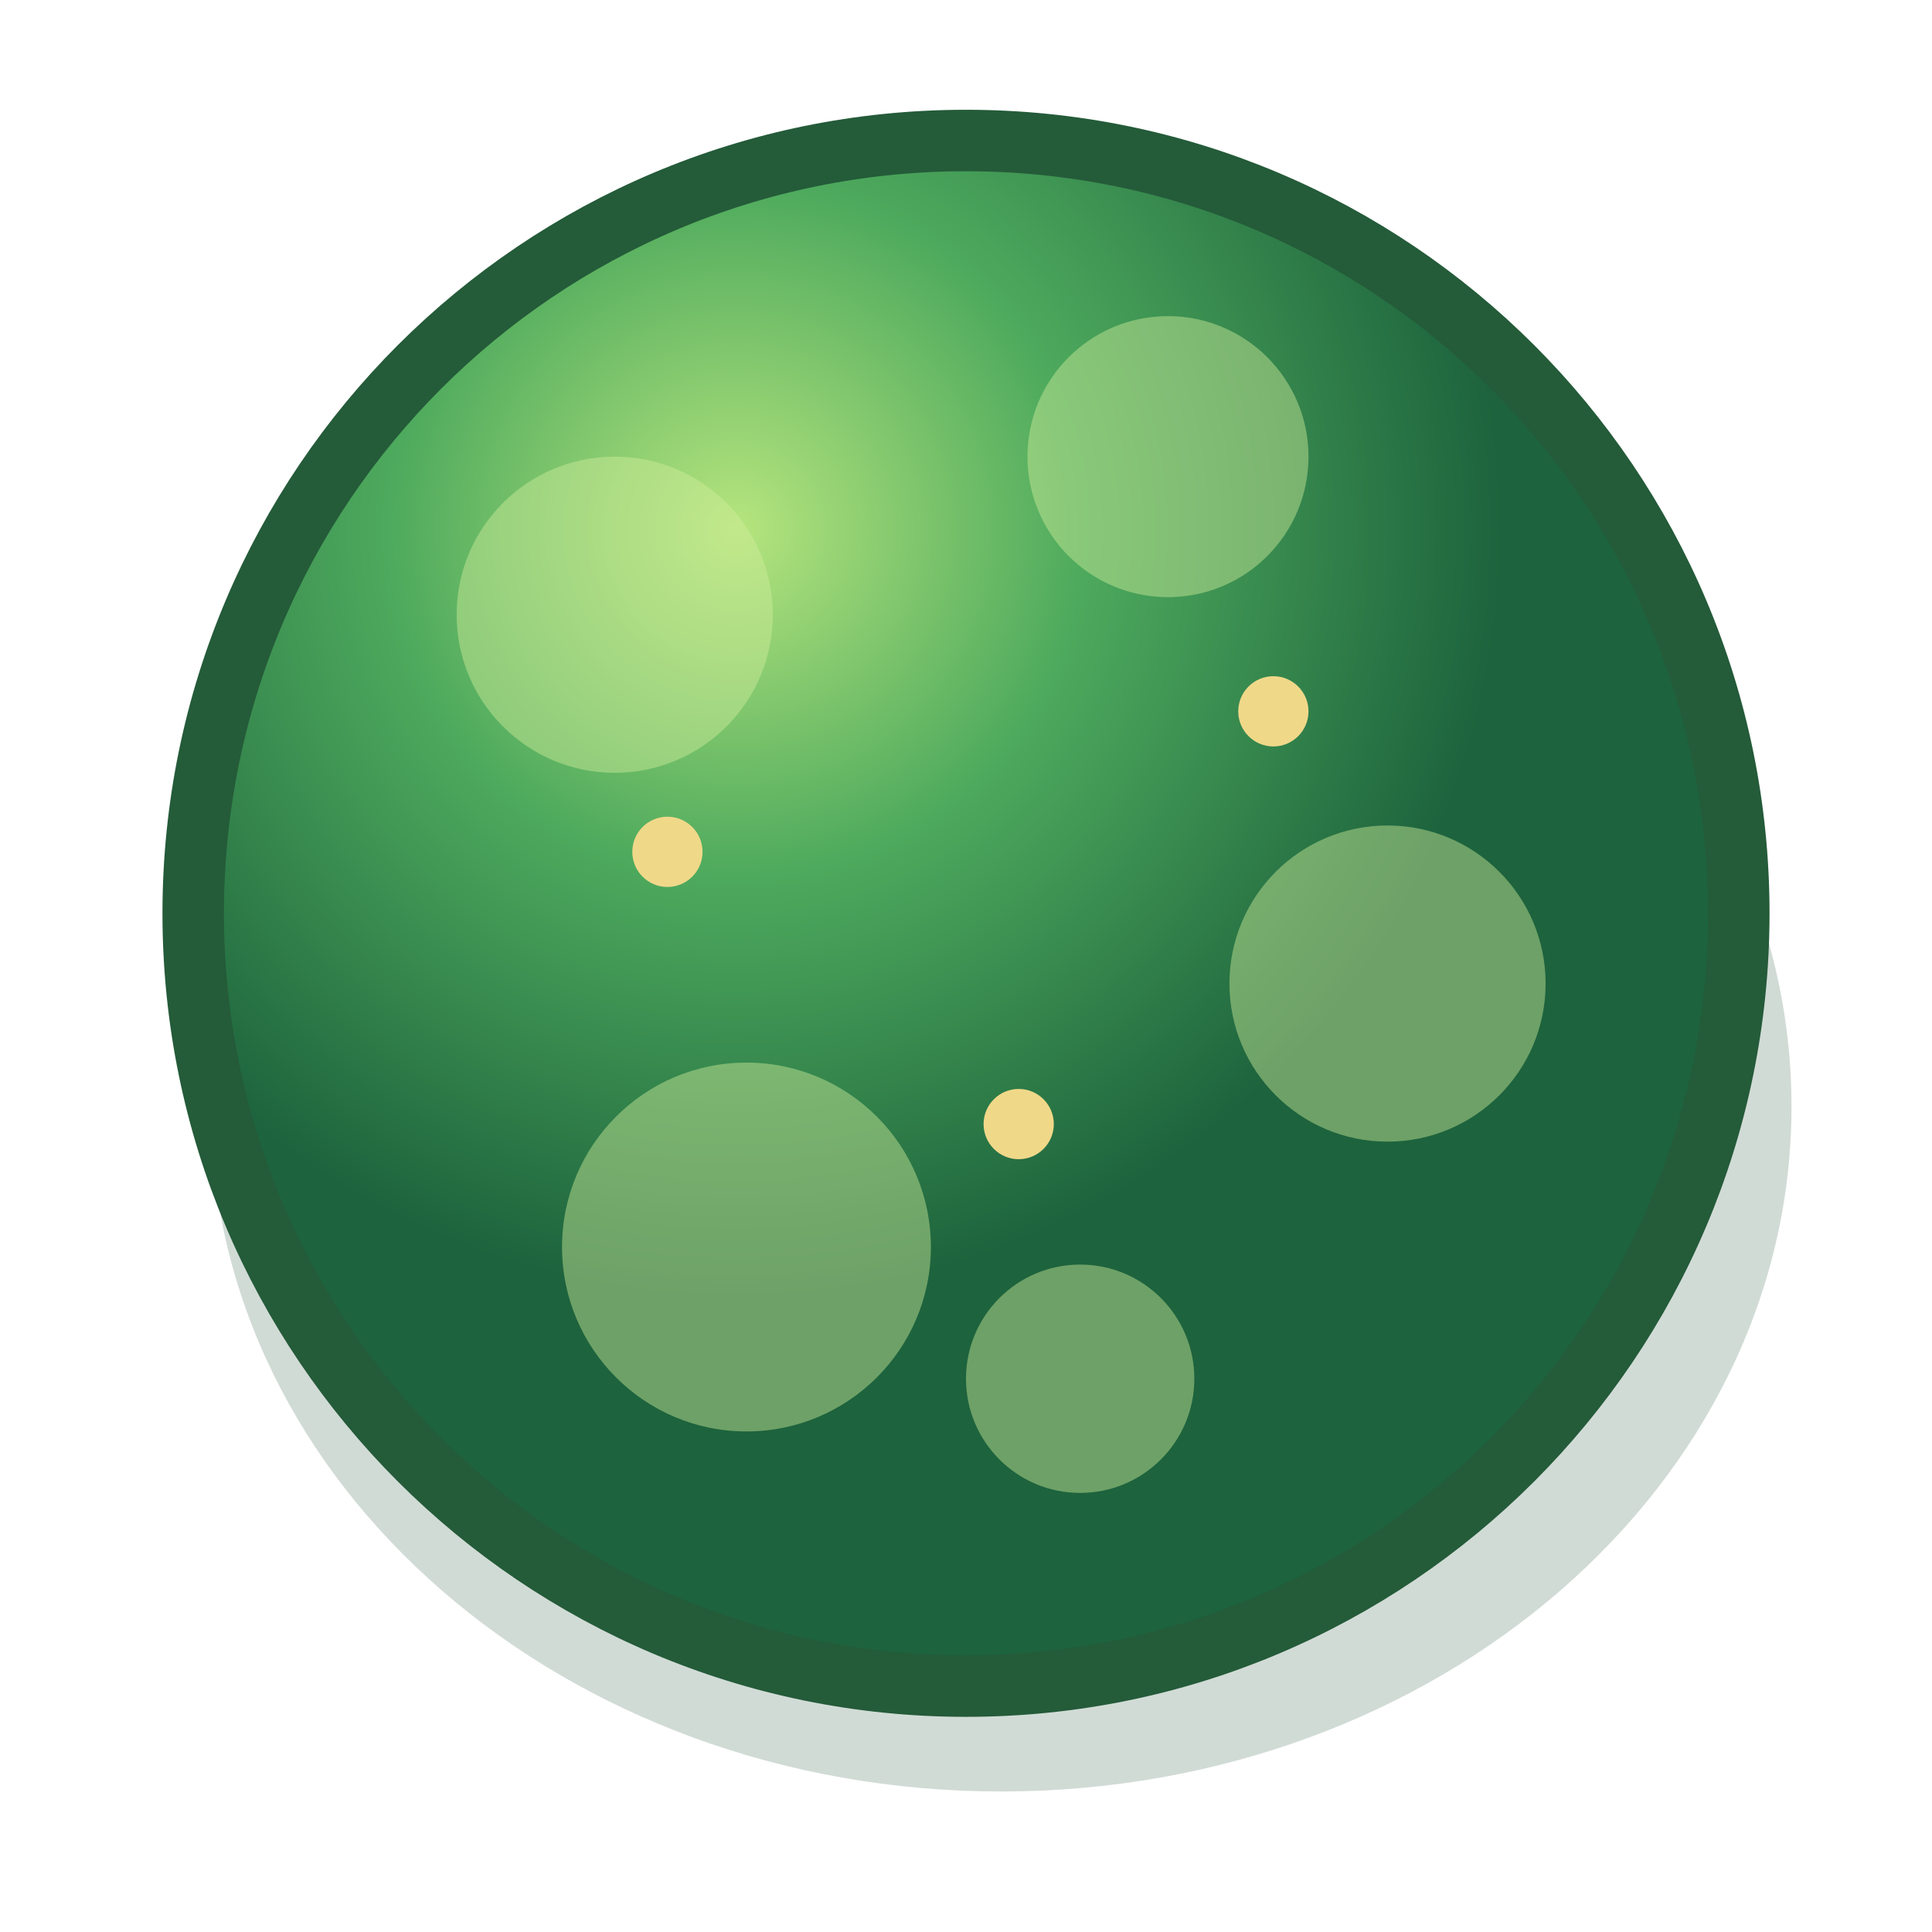
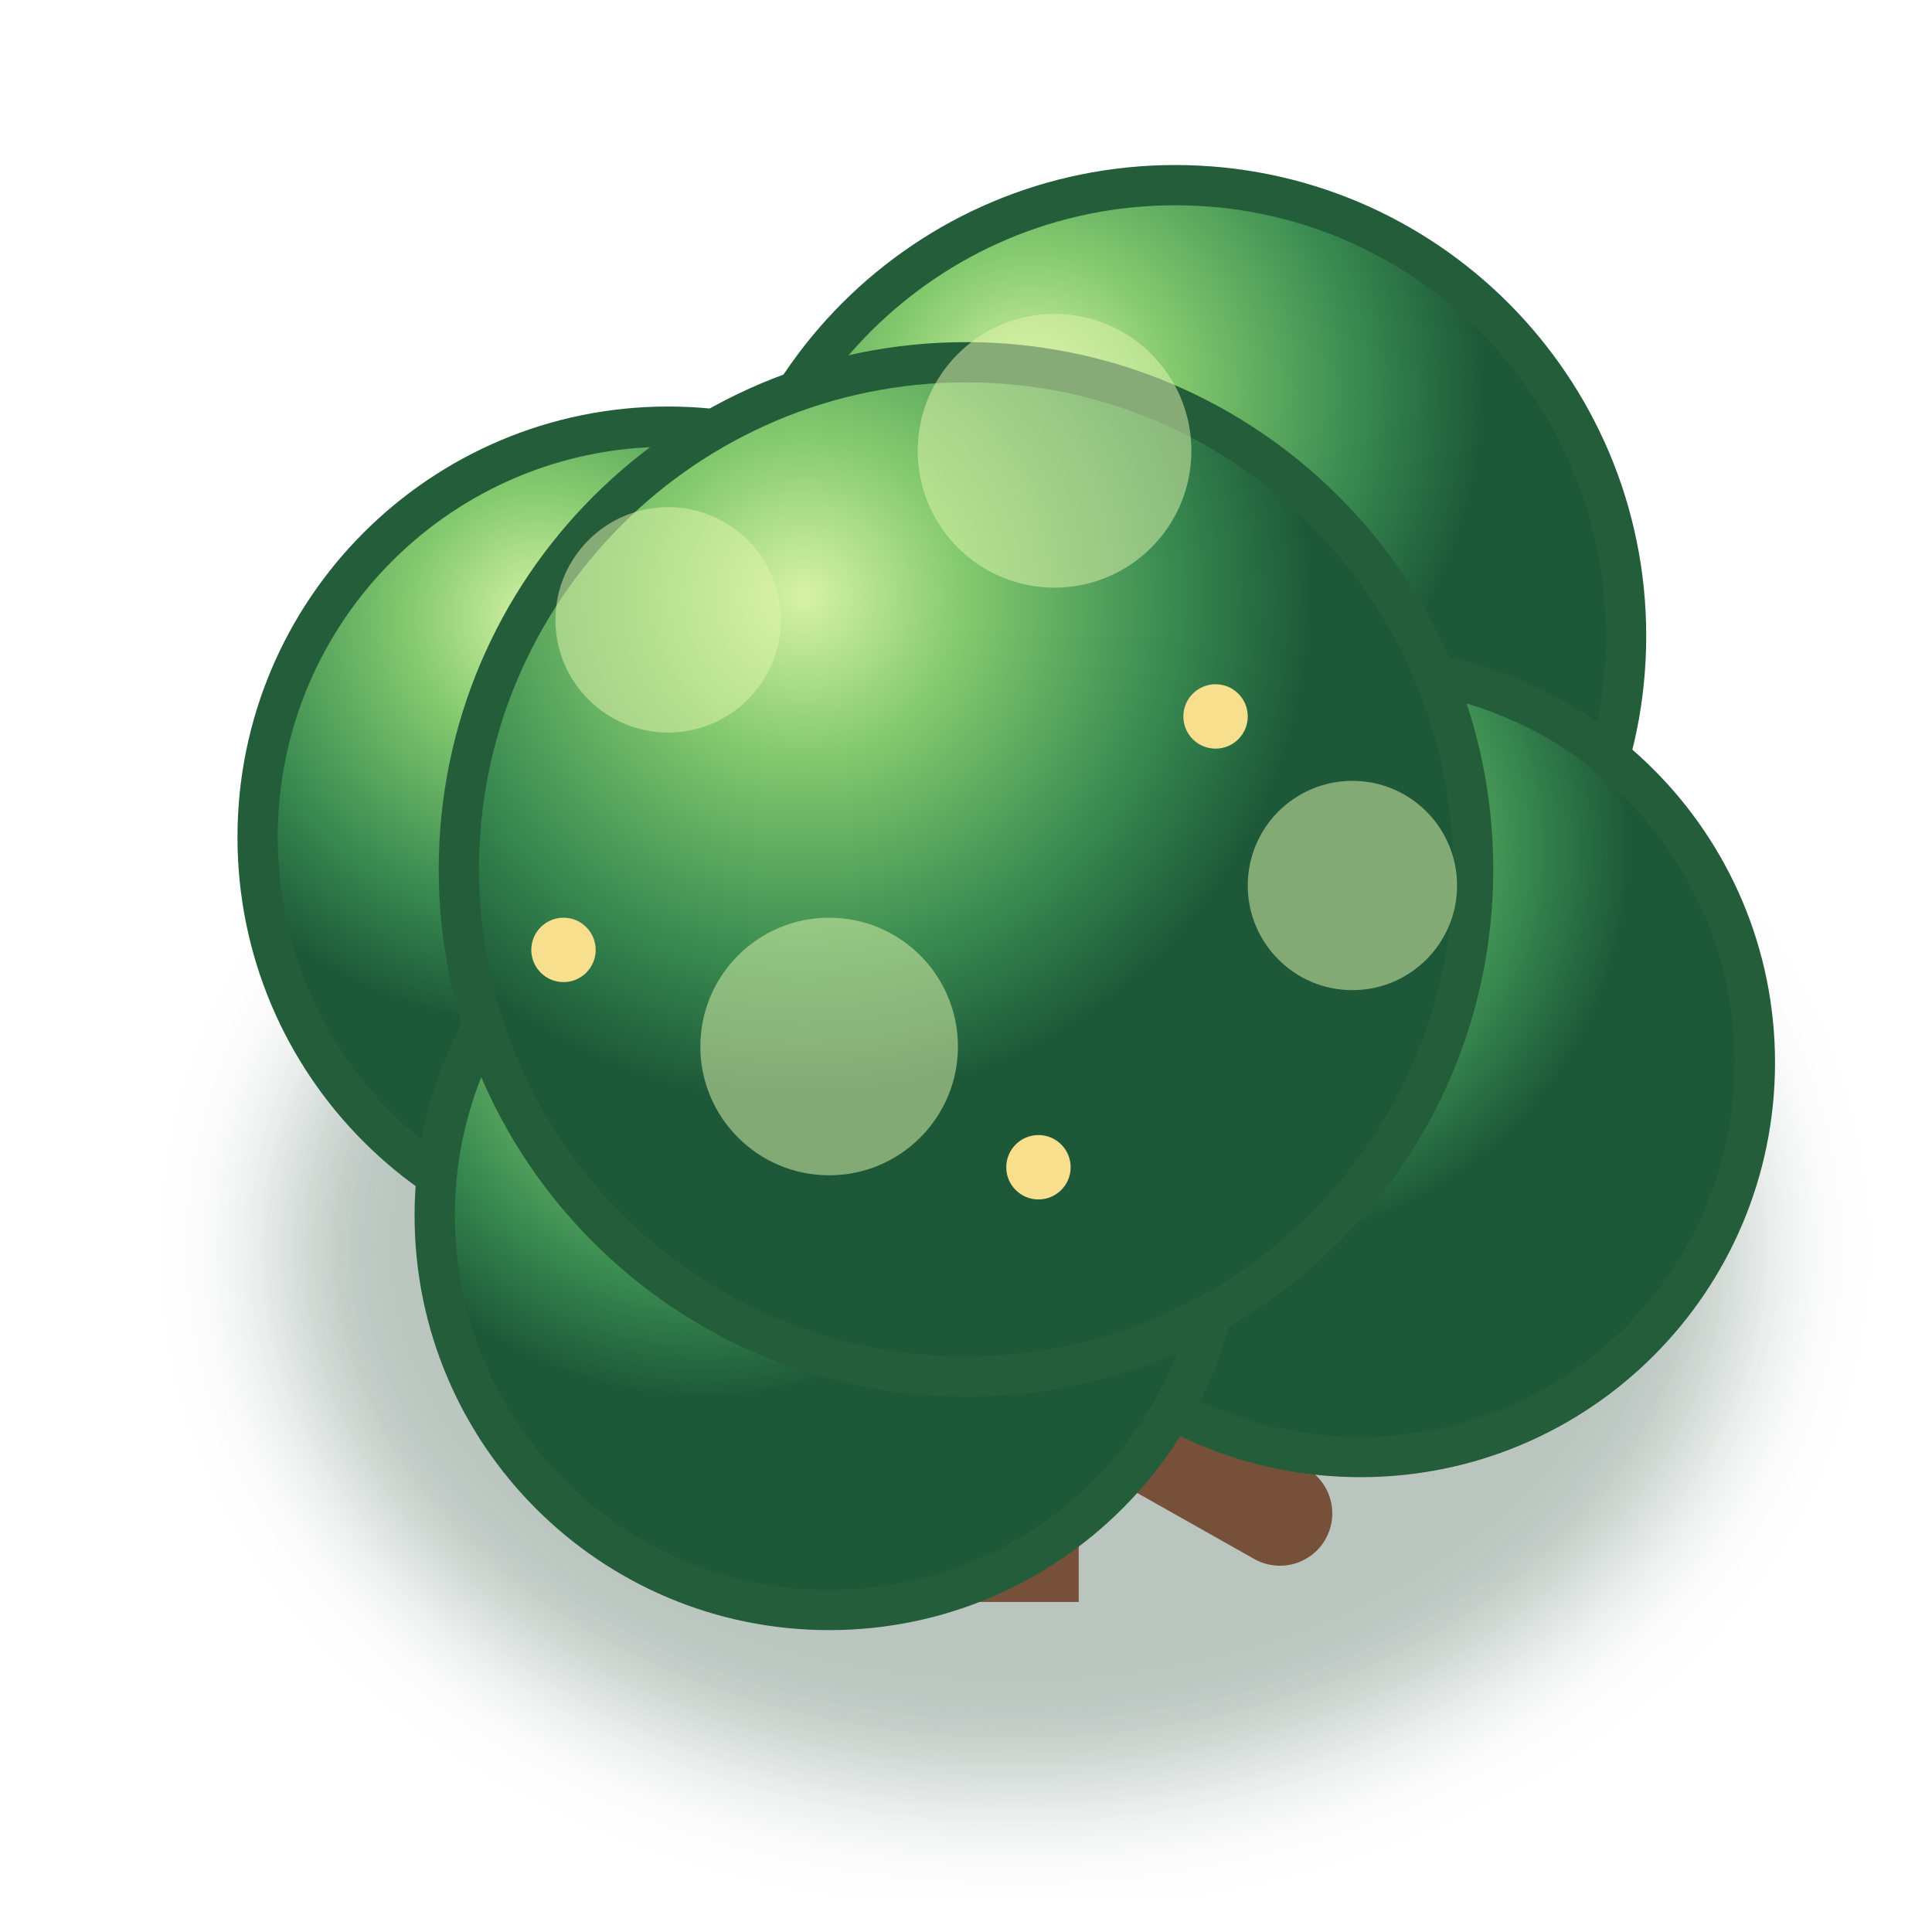
- <svg xmlns="http://www.w3.org/2000/svg" width="220" height="220" viewBox="0 0 220 220">
+ <svg xmlns="http://www.w3.org/2000/svg" width="240" height="240" viewBox="0 0 240 240">
  <defs>
-     <radialGradient id="g" cx="35%" cy="25%">
-       <stop stop-color="#b6e57e" />
-       <stop offset=".45" stop-color="#4eaa5d" />
-       <stop offset="1" stop-color="#1d633d" />
+     <radialGradient id="leaf" cx="34%" cy="23%">
+       <stop stop-color="#d7f3a4" />
+       <stop offset=".32" stop-color="#83c96e" />
+       <stop offset=".72" stop-color="#398b51" />
+       <stop offset="1" stop-color="#1d5939" />
    </radialGradient>
+     <filter id="sh">
+       <feGaussianBlur stdDeviation="7" />
+     </filter>
  </defs>
-   <ellipse cx="114" cy="126" rx="90" ry="78" fill="#174a31" opacity=".2" />
-   <circle cx="110" cy="104" r="88" fill="url(#g)" stroke="#245b39" stroke-width="7" />
-   <g fill="#d0ee9c" opacity=".45">
-     <circle cx="70" cy="70" r="18" />
-     <circle cx="133" cy="52" r="16" />
-     <circle cx="158" cy="112" r="18" />
-     <circle cx="85" cy="142" r="21" />
-     <circle cx="123" cy="157" r="13" />
+   <ellipse cx="126" cy="155" rx="91" ry="67" fill="#173d2b" opacity=".3" filter="url(#sh)" />
+   <path d="M106 151h28v48h-28z" fill="#765039" />
+   <path d="M120 166l-40 22m40-22 39 22" stroke="#765039" stroke-width="13" stroke-linecap="round" />
+   <g fill="url(#leaf)" stroke="#245d3a" stroke-width="5">
+     <circle cx="83" cy="104" r="51" />
+     <circle cx="146" cy="79" r="56" />
+     <circle cx="169" cy="132" r="49" />
+     <circle cx="103" cy="151" r="49" />
+     <circle cx="120" cy="108" r="63" />
  </g>
-   <g fill="#f0d889">
-     <circle cx="76" cy="97" r="4" />
-     <circle cx="145" cy="81" r="4" />
-     <circle cx="116" cy="128" r="4" />
+   <g fill="#e1f4ad" opacity=".52">
+     <circle cx="83" cy="77" r="14" />
+     <circle cx="131" cy="56" r="17" />
+     <circle cx="168" cy="110" r="13" />
+     <circle cx="103" cy="130" r="16" />
+   </g>
+   <g fill="#f7df8e">
+     <circle cx="70" cy="118" r="4" />
+     <circle cx="151" cy="89" r="4" />
+     <circle cx="129" cy="145" r="4" />
  </g>
</svg>
